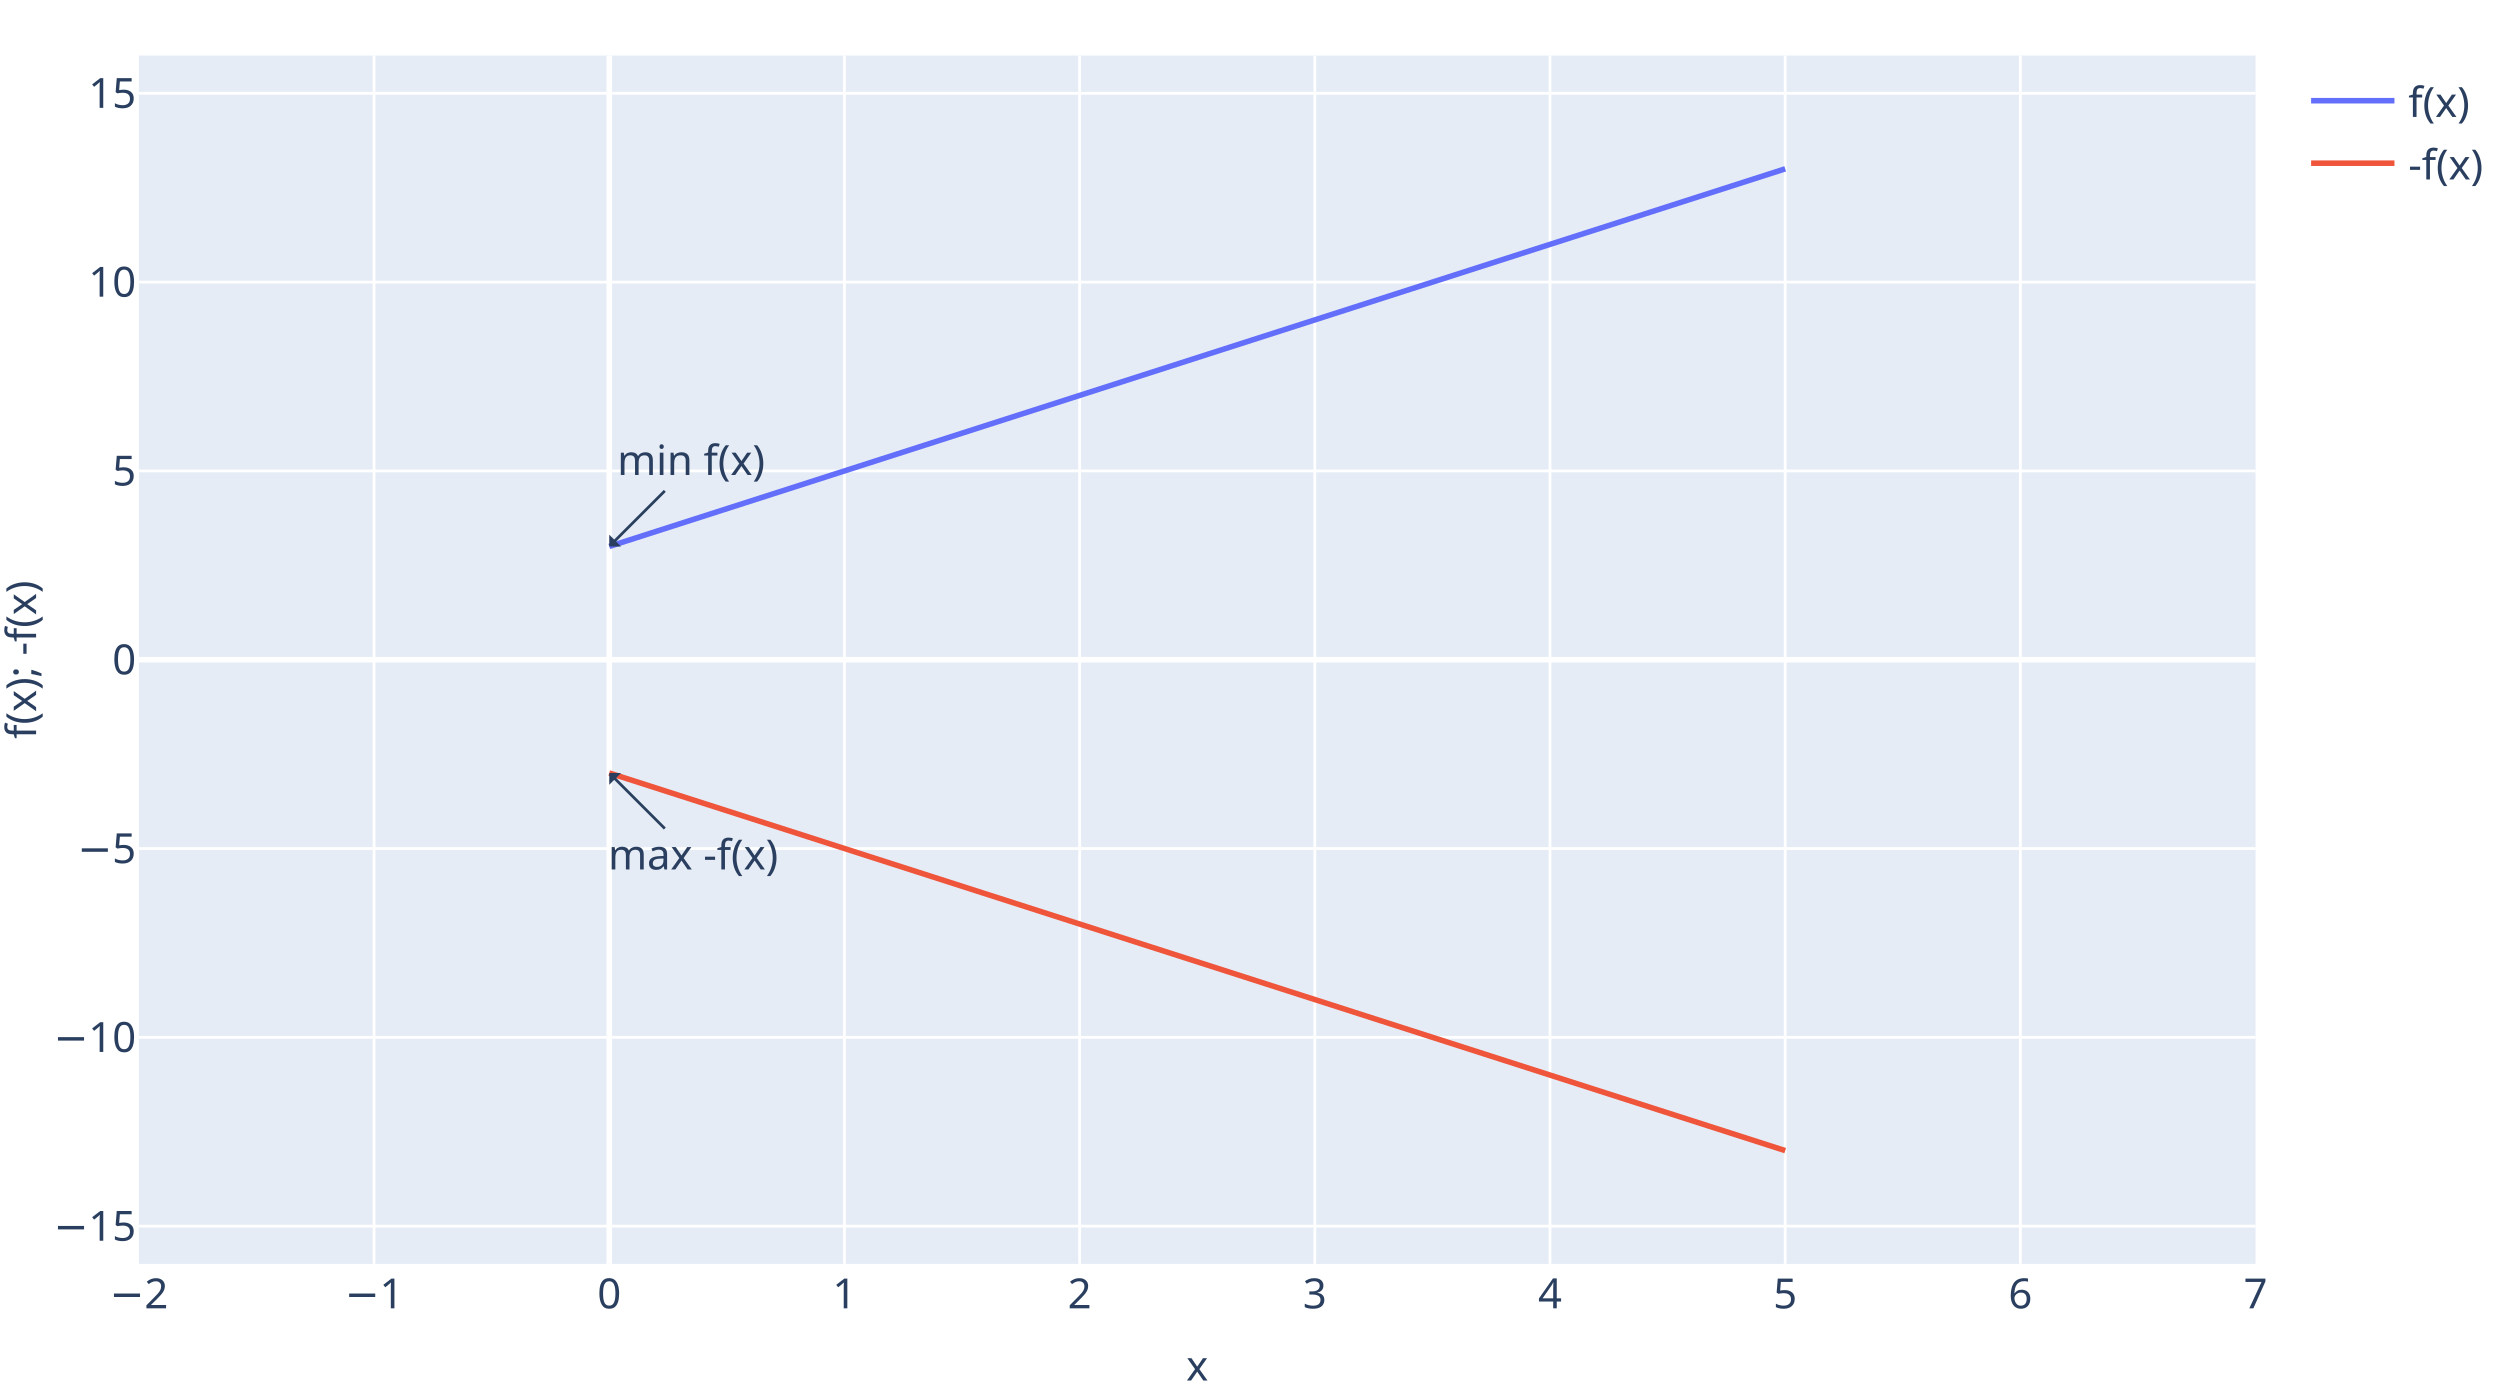
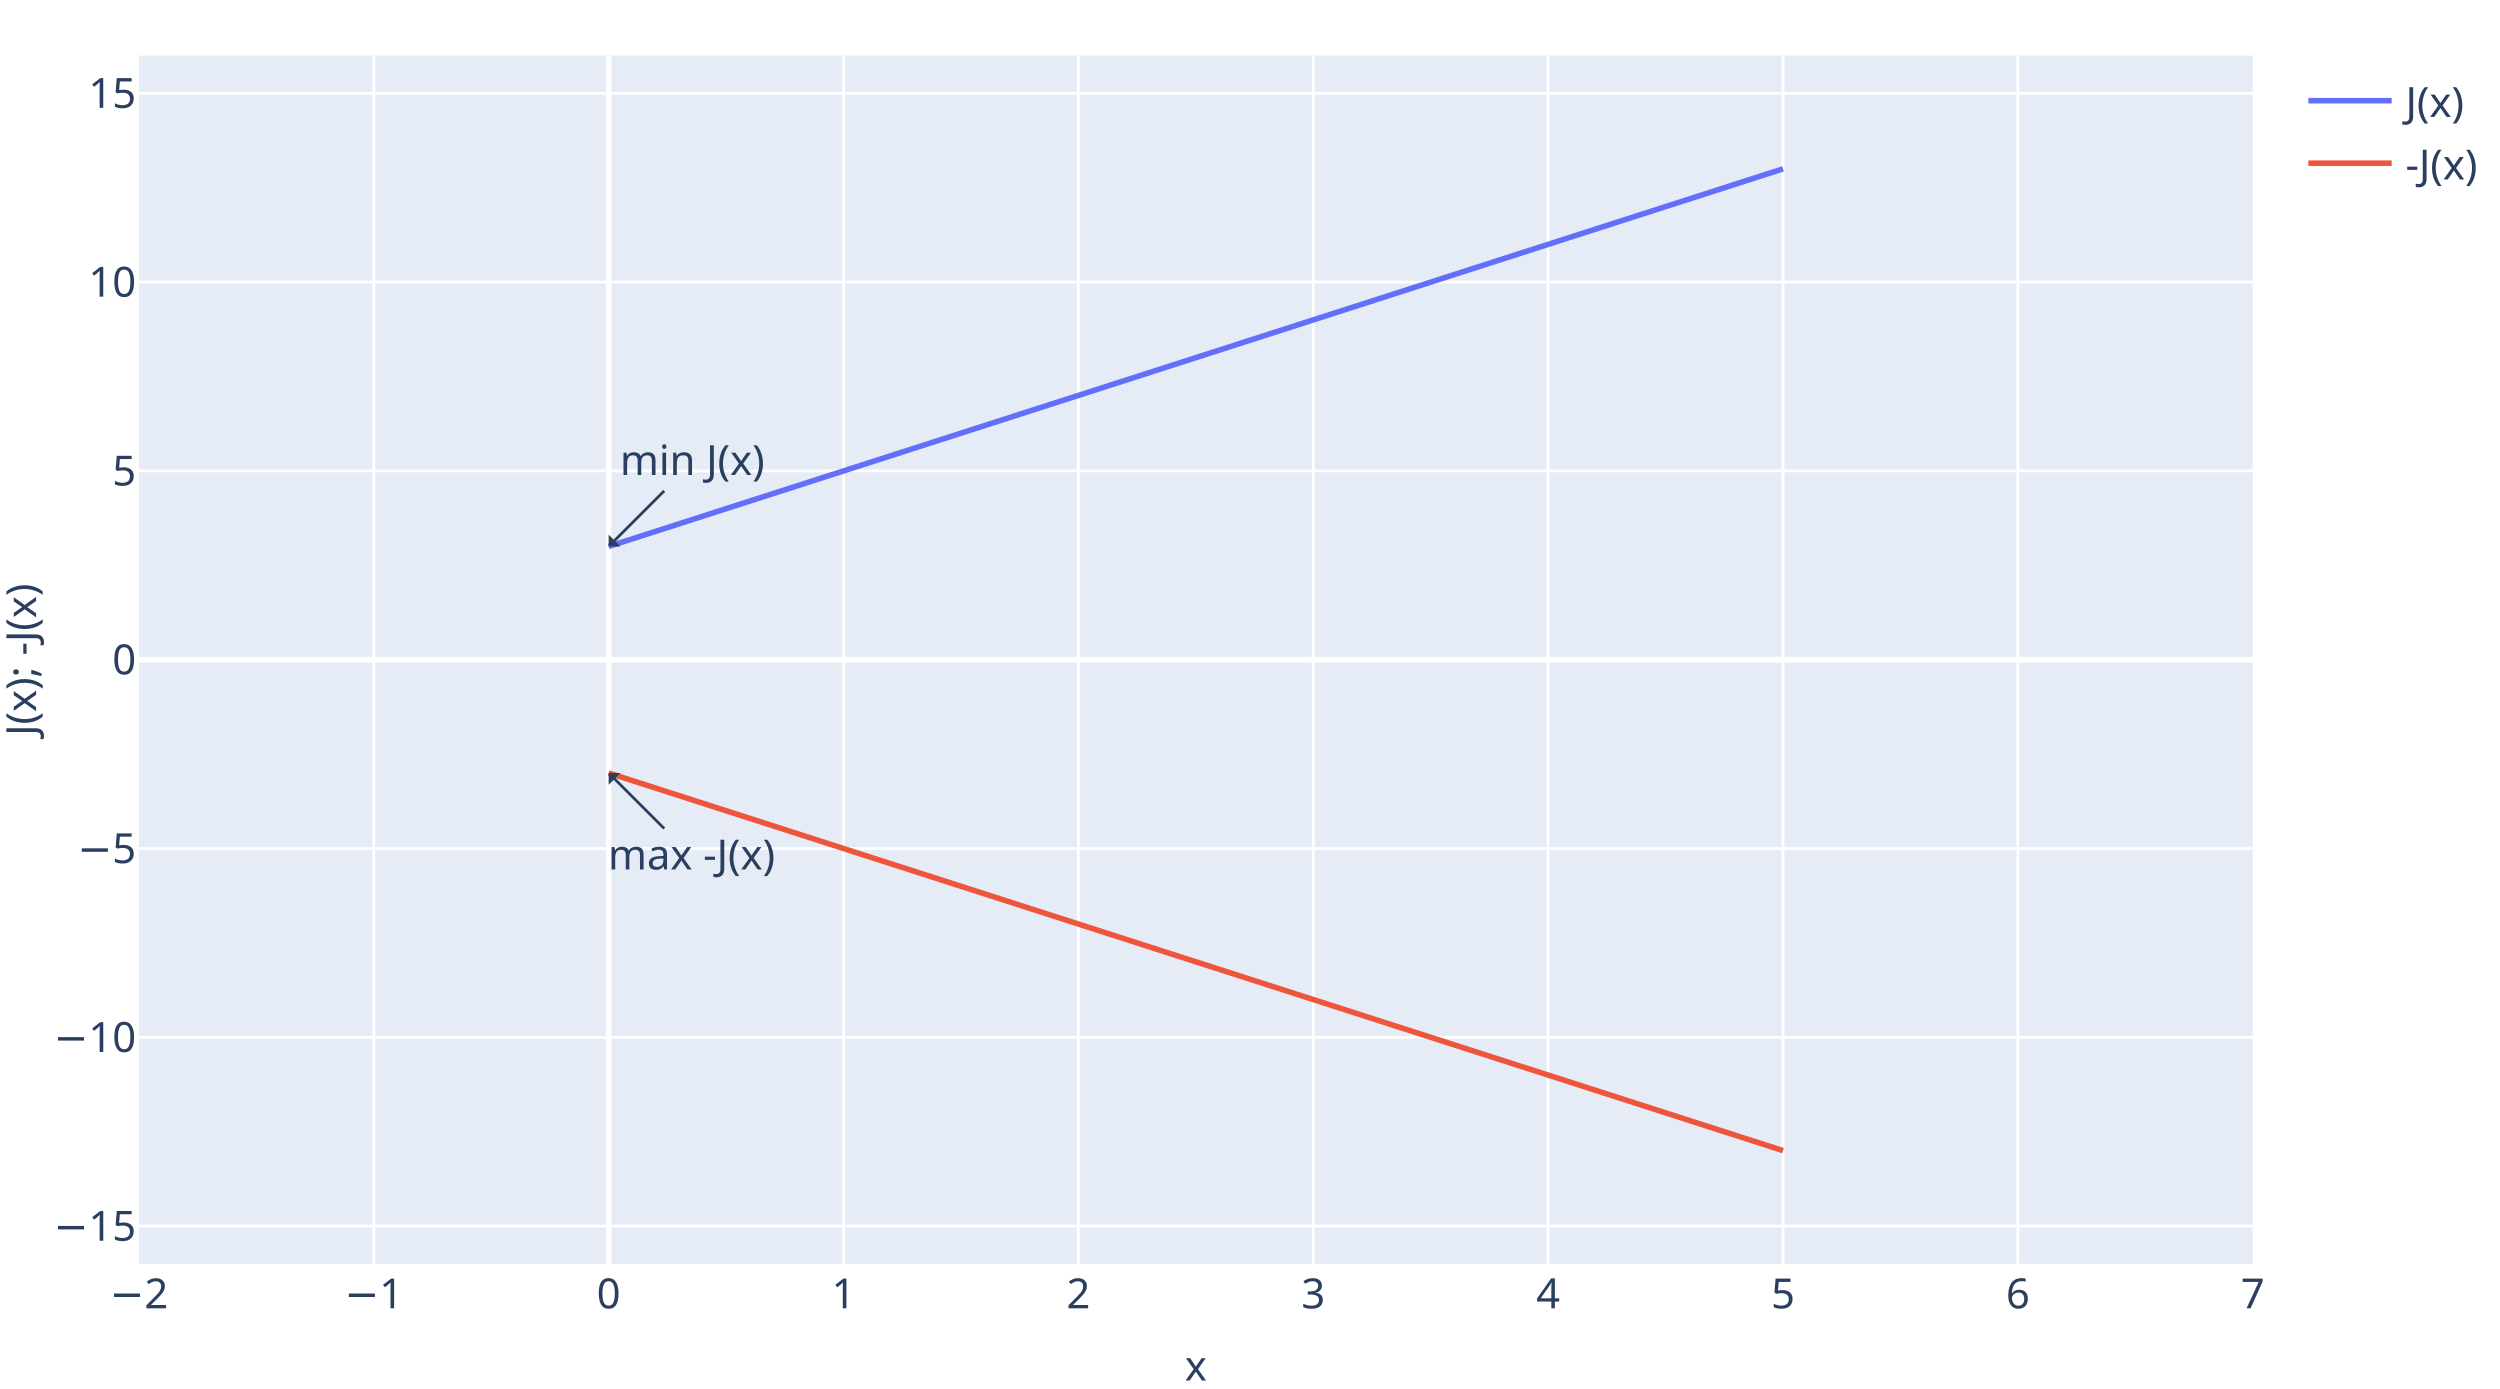
<svg xmlns="http://www.w3.org/2000/svg" class="main-svg" width="900" height="500" style="" viewBox="0 0 900 500">
  <rect x="0" y="0" width="900" height="500" style="fill: rgb(0, 0, 0); fill-opacity: 0;" />
-   <defs id="defs-0a66ac">
+   <defs id="defs-8ed0f4">
    <g class="clips">
-       <clipPath id="clip0a66acxyplot" class="plotclip">
-         <rect width="762" height="435" />
-       </clipPath>
-       <clipPath class="axesclip" id="clip0a66acx">
-         <rect x="50" y="0" width="762" height="500" />
-       </clipPath>
-       <clipPath class="axesclip" id="clip0a66acy">
+       <clipPath id="clip8ed0f4xyplot" class="plotclip">
+         <rect width="761" height="435" />
+       </clipPath>
+       <clipPath class="axesclip" id="clip8ed0f4x">
+         <rect x="50" y="0" width="761" height="500" />
+       </clipPath>
+       <clipPath class="axesclip" id="clip8ed0f4y">
        <rect x="0" y="20" width="900" height="435" />
      </clipPath>
-       <clipPath class="axesclip" id="clip0a66acxy">
-         <rect x="50" y="20" width="762" height="435" />
+       <clipPath class="axesclip" id="clip8ed0f4xy">
+         <rect x="50" y="20" width="761" height="435" />
      </clipPath>
    </g>
    <g class="gradients" />
    <g class="patterns" />
  </defs>
  <g class="bglayer">
-     <rect class="bg" x="50" y="20" width="762" height="435" style="fill: rgb(229, 236, 246); fill-opacity: 1; stroke-width: 0;" />
+     <rect class="bg" x="50" y="20" width="761" height="435" style="fill: rgb(229, 236, 246); fill-opacity: 1; stroke-width: 0;" />
  </g>
  <g class="layer-below">
    <g class="imagelayer" />
    <g class="shapelayer" />
  </g>
  <g class="cartesianlayer">
    <g class="subplot xy">
      <g class="layer-subplot">
        <g class="shapelayer" />
        <g class="imagelayer" />
      </g>
      <g class="minor-gridlayer">
        <g class="x" />
        <g class="y" />
      </g>
      <g class="gridlayer">
        <g class="x">
-           <path class="xgrid crisp" transform="translate(134.67,0)" d="M0,20v435" style="stroke: rgb(255, 255, 255); stroke-opacity: 1; stroke-width: 1px;" />
-           <path class="xgrid crisp" transform="translate(304,0)" d="M0,20v435" style="stroke: rgb(255, 255, 255); stroke-opacity: 1; stroke-width: 1px;" />
-           <path class="xgrid crisp" transform="translate(388.67,0)" d="M0,20v435" style="stroke: rgb(255, 255, 255); stroke-opacity: 1; stroke-width: 1px;" />
-           <path class="xgrid crisp" transform="translate(473.33,0)" d="M0,20v435" style="stroke: rgb(255, 255, 255); stroke-opacity: 1; stroke-width: 1px;" />
-           <path class="xgrid crisp" transform="translate(558,0)" d="M0,20v435" style="stroke: rgb(255, 255, 255); stroke-opacity: 1; stroke-width: 1px;" />
-           <path class="xgrid crisp" transform="translate(642.67,0)" d="M0,20v435" style="stroke: rgb(255, 255, 255); stroke-opacity: 1; stroke-width: 1px;" />
-           <path class="xgrid crisp" transform="translate(727.33,0)" d="M0,20v435" style="stroke: rgb(255, 255, 255); stroke-opacity: 1; stroke-width: 1px;" />
+           <path class="xgrid crisp" transform="translate(134.56,0)" d="M0,20v435" style="stroke: rgb(255, 255, 255); stroke-opacity: 1; stroke-width: 1px;" />
+           <path class="xgrid crisp" transform="translate(303.67,0)" d="M0,20v435" style="stroke: rgb(255, 255, 255); stroke-opacity: 1; stroke-width: 1px;" />
+           <path class="xgrid crisp" transform="translate(388.22,0)" d="M0,20v435" style="stroke: rgb(255, 255, 255); stroke-opacity: 1; stroke-width: 1px;" />
+           <path class="xgrid crisp" transform="translate(472.78,0)" d="M0,20v435" style="stroke: rgb(255, 255, 255); stroke-opacity: 1; stroke-width: 1px;" />
+           <path class="xgrid crisp" transform="translate(557.33,0)" d="M0,20v435" style="stroke: rgb(255, 255, 255); stroke-opacity: 1; stroke-width: 1px;" />
+           <path class="xgrid crisp" transform="translate(641.89,0)" d="M0,20v435" style="stroke: rgb(255, 255, 255); stroke-opacity: 1; stroke-width: 1px;" />
+           <path class="xgrid crisp" transform="translate(726.44,0)" d="M0,20v435" style="stroke: rgb(255, 255, 255); stroke-opacity: 1; stroke-width: 1px;" />
        </g>
        <g class="y">
-           <path class="ygrid crisp" transform="translate(0,441.41)" d="M50,0h762" style="stroke: rgb(255, 255, 255); stroke-opacity: 1; stroke-width: 1px;" />
-           <path class="ygrid crisp" transform="translate(0,373.44)" d="M50,0h762" style="stroke: rgb(255, 255, 255); stroke-opacity: 1; stroke-width: 1px;" />
-           <path class="ygrid crisp" transform="translate(0,305.47)" d="M50,0h762" style="stroke: rgb(255, 255, 255); stroke-opacity: 1; stroke-width: 1px;" />
-           <path class="ygrid crisp" transform="translate(0,169.53)" d="M50,0h762" style="stroke: rgb(255, 255, 255); stroke-opacity: 1; stroke-width: 1px;" />
-           <path class="ygrid crisp" transform="translate(0,101.56)" d="M50,0h762" style="stroke: rgb(255, 255, 255); stroke-opacity: 1; stroke-width: 1px;" />
-           <path class="ygrid crisp" transform="translate(0,33.59)" d="M50,0h762" style="stroke: rgb(255, 255, 255); stroke-opacity: 1; stroke-width: 1px;" />
+           <path class="ygrid crisp" transform="translate(0,441.41)" d="M50,0h761" style="stroke: rgb(255, 255, 255); stroke-opacity: 1; stroke-width: 1px;" />
+           <path class="ygrid crisp" transform="translate(0,373.44)" d="M50,0h761" style="stroke: rgb(255, 255, 255); stroke-opacity: 1; stroke-width: 1px;" />
+           <path class="ygrid crisp" transform="translate(0,305.47)" d="M50,0h761" style="stroke: rgb(255, 255, 255); stroke-opacity: 1; stroke-width: 1px;" />
+           <path class="ygrid crisp" transform="translate(0,169.53)" d="M50,0h761" style="stroke: rgb(255, 255, 255); stroke-opacity: 1; stroke-width: 1px;" />
+           <path class="ygrid crisp" transform="translate(0,101.56)" d="M50,0h761" style="stroke: rgb(255, 255, 255); stroke-opacity: 1; stroke-width: 1px;" />
+           <path class="ygrid crisp" transform="translate(0,33.59)" d="M50,0h761" style="stroke: rgb(255, 255, 255); stroke-opacity: 1; stroke-width: 1px;" />
        </g>
      </g>
      <g class="zerolinelayer">
-         <path class="xzl zl crisp" transform="translate(219.33,0)" d="M0,20v435" style="stroke: rgb(255, 255, 255); stroke-opacity: 1; stroke-width: 2px;" />
-         <path class="yzl zl crisp" transform="translate(0,237.5)" d="M50,0h762" style="stroke: rgb(255, 255, 255); stroke-opacity: 1; stroke-width: 2px;" />
+         <path class="xzl zl crisp" transform="translate(219.11,0)" d="M0,20v435" style="stroke: rgb(255, 255, 255); stroke-opacity: 1; stroke-width: 2px;" />
+         <path class="yzl zl crisp" transform="translate(0,237.5)" d="M50,0h761" style="stroke: rgb(255, 255, 255); stroke-opacity: 1; stroke-width: 2px;" />
      </g>
      <g class="layer-between">
        <g class="shapelayer" />
        <g class="imagelayer" />
      </g>
      <path class="xlines-below" />
      <path class="ylines-below" />
      <g class="overlines-below" />
      <g class="xaxislayer-below" />
      <g class="yaxislayer-below" />
      <g class="overaxes-below" />
      <g class="overplot">
-         <g class="xy" transform="translate(50,20)" clip-path="url(#clip0a66acxyplot)">
+         <g class="xy" transform="translate(50,20)" clip-path="url(#clip8ed0f4xyplot)">
          <g class="scatterlayer mlayer">
-             <g class="trace scatter trace566de9" style="stroke-miterlimit: 2; opacity: 1;">
+             <g class="trace scatter traceb98c45" style="stroke-miterlimit: 2; opacity: 1;">
              <g class="fills" />
              <g class="errorbars" />
              <g class="lines">
-                 <path class="js-line" d="M169.33,176.72L592.67,40.78" style="vector-effect: none; fill: none; stroke: rgb(99, 110, 250); stroke-opacity: 1; stroke-width: 2px; opacity: 1;" />
+                 <path class="js-line" d="M169.11,176.72L591.89,40.78" style="vector-effect: none; fill: none; stroke: rgb(99, 110, 250); stroke-opacity: 1; stroke-width: 2px; opacity: 1;" />
              </g>
              <g class="points" />
              <g class="text" />
            </g>
-             <g class="trace scatter trace873e00" style="stroke-miterlimit: 2; opacity: 1;">
+             <g class="trace scatter trace8a58f3" style="stroke-miterlimit: 2; opacity: 1;">
              <g class="fills" />
              <g class="errorbars" />
              <g class="lines">
-                 <path class="js-line" d="M169.33,258.28L592.67,394.22" style="vector-effect: none; fill: none; stroke: rgb(239, 85, 59); stroke-opacity: 1; stroke-width: 2px; opacity: 1;" />
+                 <path class="js-line" d="M169.11,258.28L591.89,394.22" style="vector-effect: none; fill: none; stroke: rgb(239, 85, 59); stroke-opacity: 1; stroke-width: 2px; opacity: 1;" />
              </g>
              <g class="points" />
              <g class="text" />
            </g>
          </g>
        </g>
      </g>
      <path class="xlines-above crisp" d="M0,0" style="fill: none;" />
      <path class="ylines-above crisp" d="M0,0" style="fill: none;" />
      <g class="overlines-above" />
      <g class="xaxislayer-above">
        <g class="xtick">
          <text text-anchor="middle" x="0" y="471" transform="translate(50,0)" style="font-family: 'New Computer Modern'; font-size: 15px; fill: rgb(42, 63, 95); fill-opacity: 1; white-space: pre; opacity: 1;">−2</text>
        </g>
        <g class="xtick">
-           <text text-anchor="middle" x="0" y="471" style="font-family: 'New Computer Modern'; font-size: 15px; fill: rgb(42, 63, 95); fill-opacity: 1; white-space: pre; opacity: 1;" transform="translate(134.67,0)">−1</text>
-         </g>
-         <g class="xtick">
-           <text text-anchor="middle" x="0" y="471" style="font-family: 'New Computer Modern'; font-size: 15px; fill: rgb(42, 63, 95); fill-opacity: 1; white-space: pre; opacity: 1;" transform="translate(219.33,0)">0</text>
-         </g>
-         <g class="xtick">
-           <text text-anchor="middle" x="0" y="471" style="font-family: 'New Computer Modern'; font-size: 15px; fill: rgb(42, 63, 95); fill-opacity: 1; white-space: pre; opacity: 1;" transform="translate(304,0)">1</text>
-         </g>
-         <g class="xtick">
-           <text text-anchor="middle" x="0" y="471" style="font-family: 'New Computer Modern'; font-size: 15px; fill: rgb(42, 63, 95); fill-opacity: 1; white-space: pre; opacity: 1;" transform="translate(388.67,0)">2</text>
-         </g>
-         <g class="xtick">
-           <text text-anchor="middle" x="0" y="471" style="font-family: 'New Computer Modern'; font-size: 15px; fill: rgb(42, 63, 95); fill-opacity: 1; white-space: pre; opacity: 1;" transform="translate(473.33,0)">3</text>
-         </g>
-         <g class="xtick">
-           <text text-anchor="middle" x="0" y="471" style="font-family: 'New Computer Modern'; font-size: 15px; fill: rgb(42, 63, 95); fill-opacity: 1; white-space: pre; opacity: 1;" transform="translate(558,0)">4</text>
-         </g>
-         <g class="xtick">
-           <text text-anchor="middle" x="0" y="471" style="font-family: 'New Computer Modern'; font-size: 15px; fill: rgb(42, 63, 95); fill-opacity: 1; white-space: pre; opacity: 1;" transform="translate(642.67,0)">5</text>
-         </g>
-         <g class="xtick">
-           <text text-anchor="middle" x="0" y="471" style="font-family: 'New Computer Modern'; font-size: 15px; fill: rgb(42, 63, 95); fill-opacity: 1; white-space: pre; opacity: 1;" transform="translate(727.33,0)">6</text>
-         </g>
-         <g class="xtick">
-           <text text-anchor="middle" x="0" y="471" style="font-family: 'New Computer Modern'; font-size: 15px; fill: rgb(42, 63, 95); fill-opacity: 1; white-space: pre; opacity: 1;" transform="translate(812,0)">7</text>
+           <text text-anchor="middle" x="0" y="471" style="font-family: 'New Computer Modern'; font-size: 15px; fill: rgb(42, 63, 95); fill-opacity: 1; white-space: pre; opacity: 1;" transform="translate(134.56,0)">−1</text>
+         </g>
+         <g class="xtick">
+           <text text-anchor="middle" x="0" y="471" style="font-family: 'New Computer Modern'; font-size: 15px; fill: rgb(42, 63, 95); fill-opacity: 1; white-space: pre; opacity: 1;" transform="translate(219.11,0)">0</text>
+         </g>
+         <g class="xtick">
+           <text text-anchor="middle" x="0" y="471" style="font-family: 'New Computer Modern'; font-size: 15px; fill: rgb(42, 63, 95); fill-opacity: 1; white-space: pre; opacity: 1;" transform="translate(303.67,0)">1</text>
+         </g>
+         <g class="xtick">
+           <text text-anchor="middle" x="0" y="471" style="font-family: 'New Computer Modern'; font-size: 15px; fill: rgb(42, 63, 95); fill-opacity: 1; white-space: pre; opacity: 1;" transform="translate(388.22,0)">2</text>
+         </g>
+         <g class="xtick">
+           <text text-anchor="middle" x="0" y="471" style="font-family: 'New Computer Modern'; font-size: 15px; fill: rgb(42, 63, 95); fill-opacity: 1; white-space: pre; opacity: 1;" transform="translate(472.78,0)">3</text>
+         </g>
+         <g class="xtick">
+           <text text-anchor="middle" x="0" y="471" style="font-family: 'New Computer Modern'; font-size: 15px; fill: rgb(42, 63, 95); fill-opacity: 1; white-space: pre; opacity: 1;" transform="translate(557.33,0)">4</text>
+         </g>
+         <g class="xtick">
+           <text text-anchor="middle" x="0" y="471" style="font-family: 'New Computer Modern'; font-size: 15px; fill: rgb(42, 63, 95); fill-opacity: 1; white-space: pre; opacity: 1;" transform="translate(641.89,0)">5</text>
+         </g>
+         <g class="xtick">
+           <text text-anchor="middle" x="0" y="471" style="font-family: 'New Computer Modern'; font-size: 15px; fill: rgb(42, 63, 95); fill-opacity: 1; white-space: pre; opacity: 1;" transform="translate(726.44,0)">6</text>
+         </g>
+         <g class="xtick">
+           <text text-anchor="middle" x="0" y="471" style="font-family: 'New Computer Modern'; font-size: 15px; fill: rgb(42, 63, 95); fill-opacity: 1; white-space: pre; opacity: 1;" transform="translate(811,0)">7</text>
        </g>
      </g>
      <g class="yaxislayer-above">
        <g class="ytick">
          <text text-anchor="end" x="49" y="5.25" transform="translate(0,441.41)" style="font-family: 'New Computer Modern'; font-size: 15px; fill: rgb(42, 63, 95); fill-opacity: 1; white-space: pre; opacity: 1;">−15</text>
        </g>
        <g class="ytick">
          <text text-anchor="end" x="49" y="5.25" style="font-family: 'New Computer Modern'; font-size: 15px; fill: rgb(42, 63, 95); fill-opacity: 1; white-space: pre; opacity: 1;" transform="translate(0,373.44)">−10</text>
        </g>
        <g class="ytick">
          <text text-anchor="end" x="49" y="5.25" style="font-family: 'New Computer Modern'; font-size: 15px; fill: rgb(42, 63, 95); fill-opacity: 1; white-space: pre; opacity: 1;" transform="translate(0,305.47)">−5</text>
        </g>
        <g class="ytick">
          <text text-anchor="end" x="49" y="5.25" style="font-family: 'New Computer Modern'; font-size: 15px; fill: rgb(42, 63, 95); fill-opacity: 1; white-space: pre; opacity: 1;" transform="translate(0,237.5)">0</text>
        </g>
        <g class="ytick">
          <text text-anchor="end" x="49" y="5.25" style="font-family: 'New Computer Modern'; font-size: 15px; fill: rgb(42, 63, 95); fill-opacity: 1; white-space: pre; opacity: 1;" transform="translate(0,169.53)">5</text>
        </g>
        <g class="ytick">
          <text text-anchor="end" x="49" y="5.25" style="font-family: 'New Computer Modern'; font-size: 15px; fill: rgb(42, 63, 95); fill-opacity: 1; white-space: pre; opacity: 1;" transform="translate(0,101.56)">10</text>
        </g>
        <g class="ytick">
          <text text-anchor="end" x="49" y="5.25" style="font-family: 'New Computer Modern'; font-size: 15px; fill: rgb(42, 63, 95); fill-opacity: 1; white-space: pre; opacity: 1;" transform="translate(0,33.59)">15</text>
        </g>
      </g>
      <g class="overaxes-above" />
    </g>
  </g>
  <g class="polarlayer" />
  <g class="smithlayer" />
  <g class="ternarylayer" />
  <g class="geolayer" />
  <g class="funnelarealayer" />
  <g class="pielayer" />
  <g class="iciclelayer" />
  <g class="treemaplayer" />
  <g class="sunburstlayer" />
  <g class="glimages" />
-   <defs id="topdefs-0a66ac">
+   <defs id="topdefs-8ed0f4">
    <g class="clips" />
-     <clipPath id="legend0a66ac">
-       <rect width="73" height="55" x="0" y="0" />
+     <clipPath id="legend8ed0f4">
+       <rect width="74" height="55" x="0" y="0" />
    </clipPath>
  </defs>
  <g class="layer-above">
    <g class="imagelayer" />
    <g class="shapelayer" />
  </g>
  <g class="infolayer">
-     <g class="legend" pointer-events="all" transform="translate(827,20)">
-       <rect class="bg" shape-rendering="crispEdges" style="stroke: rgb(68, 68, 68); stroke-opacity: 1; fill: rgb(0, 0, 0); fill-opacity: 0; stroke-width: 0px;" width="73" height="55" x="0" y="0" />
-       <g class="scrollbox" transform="" clip-path="url(#legend0a66ac)">
+     <g class="legend" pointer-events="all" transform="translate(826,20)">
+       <rect class="bg" shape-rendering="crispEdges" style="stroke: rgb(68, 68, 68); stroke-opacity: 1; fill: rgb(0, 0, 0); fill-opacity: 0; stroke-width: 0px;" width="74" height="55" x="0" y="0" />
+       <g class="scrollbox" transform="" clip-path="url(#legend8ed0f4)">
        <g class="groups">
          <g class="traces" transform="translate(0,16.25)" style="opacity: 1;">
-             <text class="legendtext" text-anchor="start" x="40" y="5.85" style="font-family: 'New Computer Modern'; font-size: 15px; fill: rgb(42, 63, 95); fill-opacity: 1; white-space: pre;">f(x)</text>
+             <text class="legendtext" text-anchor="start" x="40" y="5.85" style="font-family: 'New Computer Modern'; font-size: 15px; fill: rgb(42, 63, 95); fill-opacity: 1; white-space: pre;">J(x)</text>
            <g class="layers" style="opacity: 1;">
              <g class="legendfill" />
              <g class="legendlines">
                <path class="js-line" d="M5,0h30" style="fill: none; stroke: rgb(99, 110, 250); stroke-opacity: 1; stroke-width: 2px;" />
              </g>
              <g class="legendsymbols">
                <g class="legendpoints" />
              </g>
            </g>
-             <rect class="legendtoggle" x="0" y="-11.25" width="67.5" height="22.5" style="fill: rgb(0, 0, 0); fill-opacity: 0;" />
+             <rect class="legendtoggle" x="0" y="-11.25" width="68.328" height="22.5" style="fill: rgb(0, 0, 0); fill-opacity: 0;" />
          </g>
          <g class="traces" transform="translate(0,38.75)" style="opacity: 1;">
-             <text class="legendtext" text-anchor="start" x="40" y="5.85" style="font-family: 'New Computer Modern'; font-size: 15px; fill: rgb(42, 63, 95); fill-opacity: 1; white-space: pre;">-f(x)</text>
+             <text class="legendtext" text-anchor="start" x="40" y="5.85" style="font-family: 'New Computer Modern'; font-size: 15px; fill: rgb(42, 63, 95); fill-opacity: 1; white-space: pre;">-J(x)</text>
            <g class="layers" style="opacity: 1;">
              <g class="legendfill" />
              <g class="legendlines">
                <path class="js-line" d="M5,0h30" style="fill: none; stroke: rgb(239, 85, 59); stroke-opacity: 1; stroke-width: 2px;" />
              </g>
              <g class="legendsymbols">
                <g class="legendpoints" />
              </g>
            </g>
-             <rect class="legendtoggle" x="0" y="-11.25" width="67.5" height="22.5" style="fill: rgb(0, 0, 0); fill-opacity: 0;" />
+             <rect class="legendtoggle" x="0" y="-11.25" width="68.328" height="22.5" style="fill: rgb(0, 0, 0); fill-opacity: 0;" />
          </g>
        </g>
      </g>
      <rect class="scrollbar" rx="20" ry="3" width="0" height="0" style="fill: rgb(128, 139, 164); fill-opacity: 1;" x="0" y="0" />
    </g>
    <g class="g-gtitle" />
    <g class="g-xtitle" transform="translate(0,-2)">
-       <text class="xtitle" x="431" y="499" text-anchor="middle" style="opacity: 1; font-family: 'New Computer Modern'; font-size: 15px; fill: rgb(42, 63, 95); fill-opacity: 1; white-space: pre;">x</text>
+       <text class="xtitle" x="430.5" y="499" text-anchor="middle" style="opacity: 1; font-family: 'New Computer Modern'; font-size: 15px; fill: rgb(42, 63, 95); fill-opacity: 1; white-space: pre;">x</text>
    </g>
    <g class="g-ytitle" transform="translate(7.21875,0)">
-       <text class="ytitle" transform="rotate(-90,5.78125,237.5)" x="5.781" y="237.5" text-anchor="middle" style="opacity: 1; font-family: 'New Computer Modern'; font-size: 15px; fill: rgb(42, 63, 95); fill-opacity: 1; white-space: pre;">f(x); -f(x)</text>
+       <text class="ytitle" transform="rotate(-90,5.78125,237.5)" x="5.781" y="237.5" text-anchor="middle" style="opacity: 1; font-family: 'New Computer Modern'; font-size: 15px; fill: rgb(42, 63, 95); fill-opacity: 1; white-space: pre;">J(x); -J(x)</text>
    </g>
    <g class="annotation" data-index="0" style="opacity: 1;">
-       <g class="annotation-text-g" transform="rotate(0,249.33,166.72)">
+       <g class="annotation-text-g" transform="rotate(0,249.11,166.72)">
        <g class="cursor-pointer" transform="translate(222,156)">
          <rect class="bg" x="0.5" y="0.5" width="53" height="20" style="stroke-width: 1px; stroke: rgb(0, 0, 0); stroke-opacity: 0; fill: rgb(0, 0, 0); fill-opacity: 0;" />
-           <text class="annotation-text" text-anchor="middle" x="26.797" y="15" style="font-family: 'New Computer Modern'; font-size: 15px; fill: rgb(42, 63, 95); fill-opacity: 1; white-space: pre;">min f(x)</text>
+           <text class="annotation-text" text-anchor="middle" x="27.219" y="15" style="font-family: 'New Computer Modern'; font-size: 15px; fill: rgb(42, 63, 95); fill-opacity: 1; white-space: pre;">min J(x)</text>
        </g>
      </g>
      <g class="annotation-arrow-g" style="opacity: 1;">
-         <path d="M239.33,176.72L219.33,196.72" style="stroke-width: 1px; stroke: rgb(42, 63, 95); stroke-opacity: 1; stroke-dasharray: 0px, 0px, 27.684px, 28.284px;" />
-         <path d="M-2.4,-3V3L0.6,0Z" transform="translate(219.7543,196.2957)rotate(135)" style="fill: rgb(42, 63, 95); stroke-width: 0;" />
+         <path d="M239.11,176.72L219.11,196.72" style="stroke-width: 1px; stroke: rgb(42, 63, 95); stroke-opacity: 1; stroke-dasharray: 0px, 0px, 27.684px, 28.284px;" />
+         <path d="M-2.4,-3V3L0.6,0Z" transform="translate(219.5343,196.2957)rotate(135)" style="fill: rgb(42, 63, 95); stroke-width: 0;" />
      </g>
    </g>
    <g class="annotation" data-index="1" style="opacity: 1;">
-       <g class="annotation-text-g" transform="rotate(0,249.33,308.28)">
-         <g class="cursor-pointer" transform="translate(219,298)">
-           <rect class="bg" x="0.5" y="0.5" width="60" height="20" style="stroke-width: 1px; stroke: rgb(0, 0, 0); stroke-opacity: 0; fill: rgb(0, 0, 0); fill-opacity: 0;" />
-           <text class="annotation-text" text-anchor="middle" x="30.531" y="15" style="font-family: 'New Computer Modern'; font-size: 15px; fill: rgb(42, 63, 95); fill-opacity: 1; white-space: pre;">max -f(x)</text>
+       <g class="annotation-text-g" transform="rotate(0,249.11,308.28)">
+         <g class="cursor-pointer" transform="translate(218,298)">
+           <rect class="bg" x="0.5" y="0.5" width="61" height="20" style="stroke-width: 1px; stroke: rgb(0, 0, 0); stroke-opacity: 0; fill: rgb(0, 0, 0); fill-opacity: 0;" />
+           <text class="annotation-text" text-anchor="middle" x="30.953" y="15" style="font-family: 'New Computer Modern'; font-size: 15px; fill: rgb(42, 63, 95); fill-opacity: 1; white-space: pre;">max -J(x)</text>
        </g>
      </g>
      <g class="annotation-arrow-g" style="opacity: 1;">
-         <path d="M239.33,298.28L219.33,278.28" style="stroke-width: 1px; stroke: rgb(42, 63, 95); stroke-opacity: 1; stroke-dasharray: 0px, 0px, 27.684px, 28.284px;" />
-         <path d="M-2.4,-3V3L0.6,0Z" transform="translate(219.7543,278.7043)rotate(-135)" style="fill: rgb(42, 63, 95); stroke-width: 0;" />
+         <path d="M239.11,298.28L219.11,278.28" style="stroke-width: 1px; stroke: rgb(42, 63, 95); stroke-opacity: 1; stroke-dasharray: 0px, 0px, 27.684px, 28.284px;" />
+         <path d="M-2.4,-3V3L0.6,0Z" transform="translate(219.5343,278.7043)rotate(-135)" style="fill: rgb(42, 63, 95); stroke-width: 0;" />
      </g>
    </g>
  </g>
</svg>
